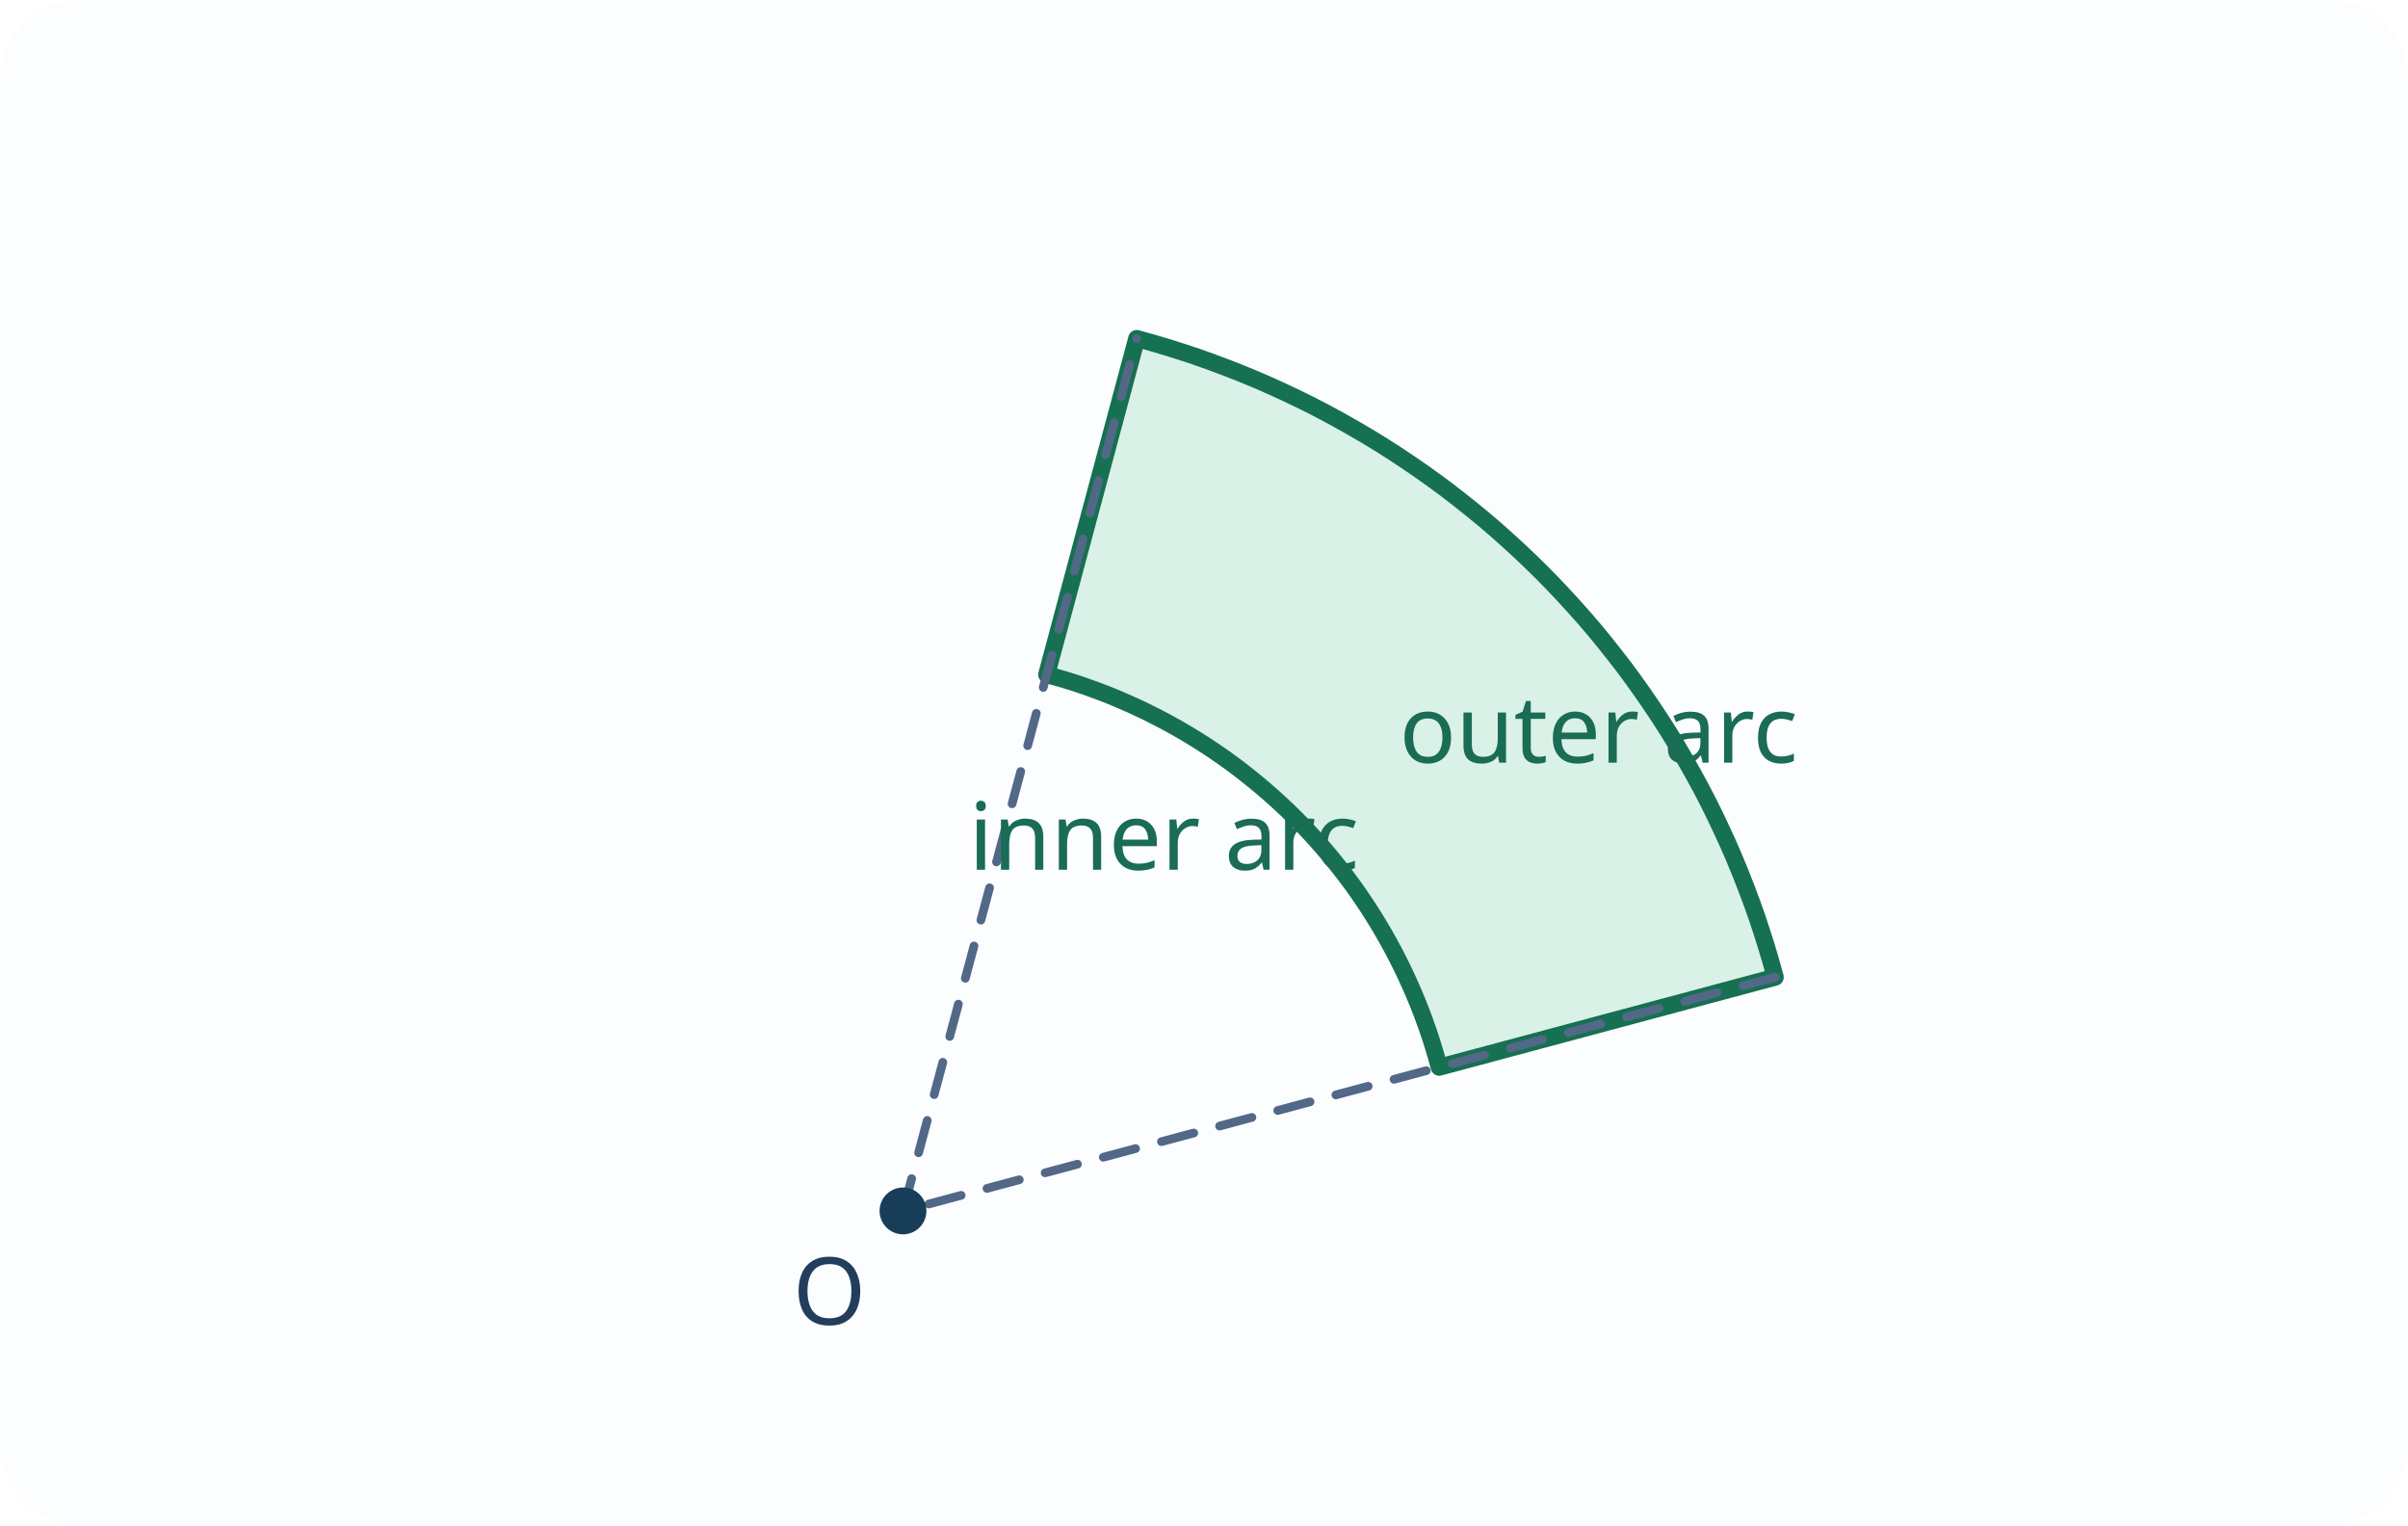
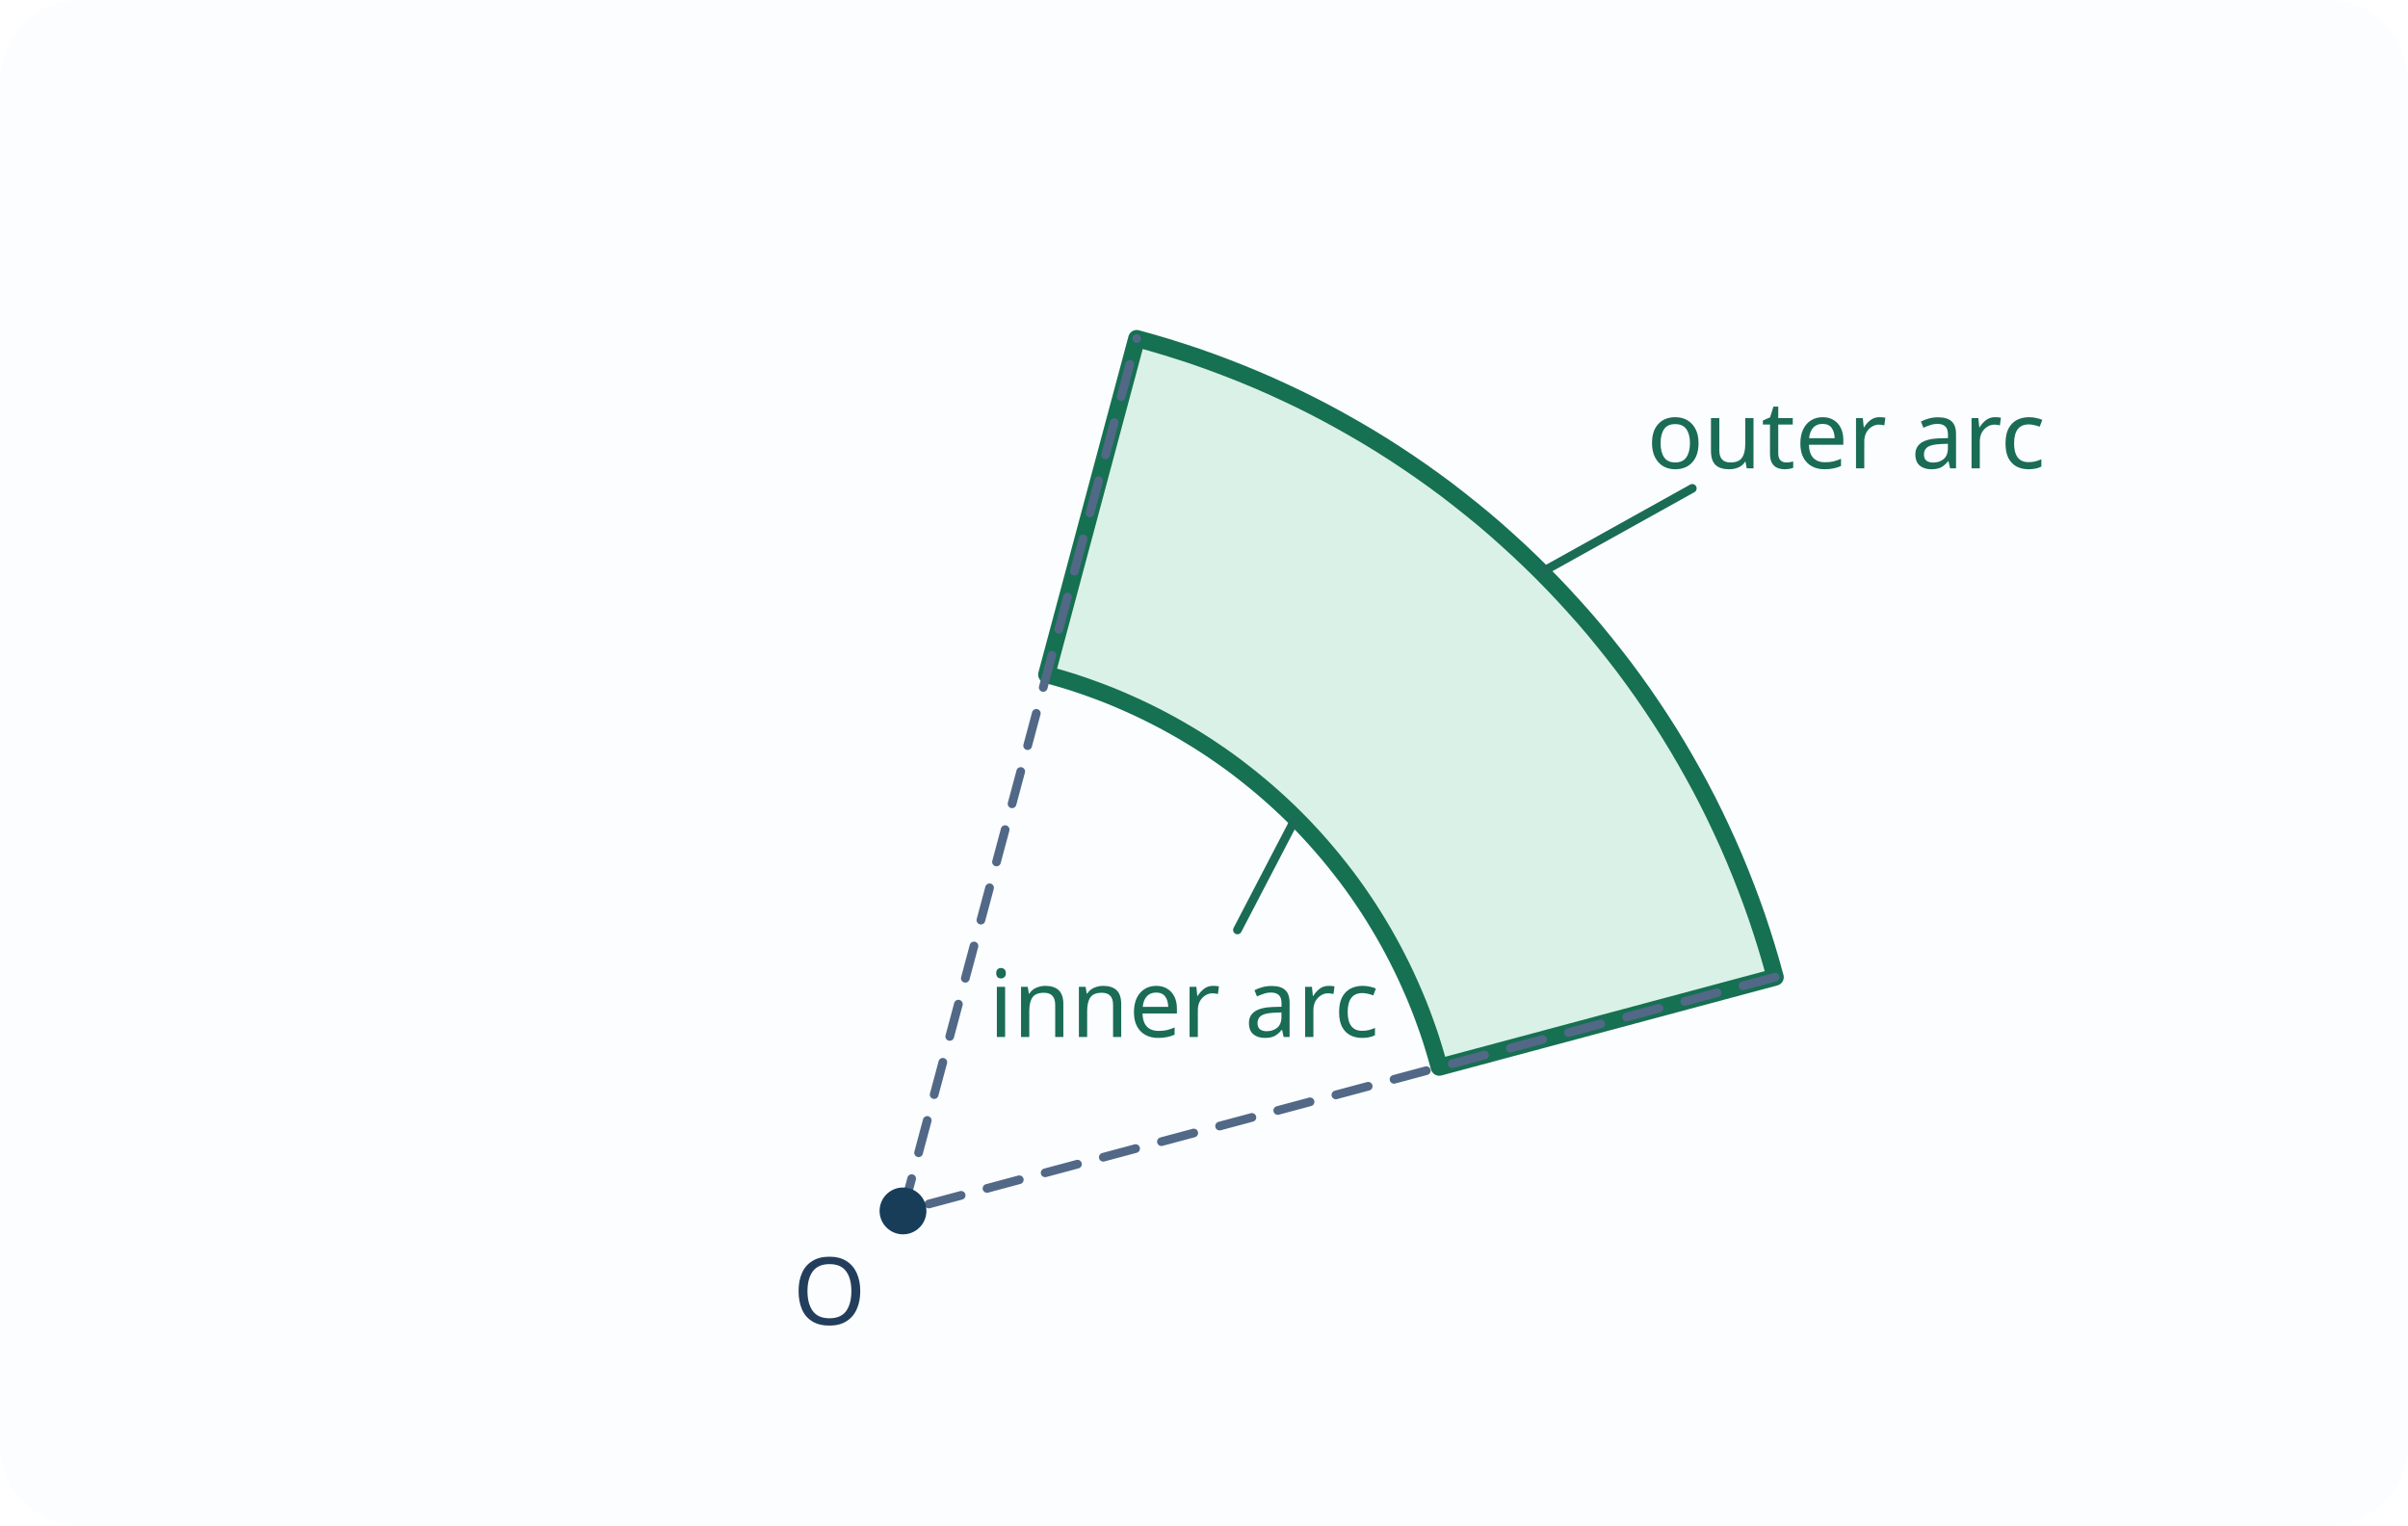
<svg xmlns="http://www.w3.org/2000/svg" viewBox="0 0 360 228" role="img" aria-labelledby="t">
  <rect width="360" height="228" rx="12" fill="#fbfdff" />
  <g stroke-linejoin="round" stroke-linecap="round">
    <path d="M265.40 146.06 L264.77 143.79 L264.10 141.53 L263.39 139.28 L262.65 137.05 L261.86 134.83 L261.03 132.62 L260.17 130.43 L259.27 128.25 L258.33 126.09 L257.35 123.95 L256.34 121.82 L255.29 119.71 L254.20 117.62 L253.07 115.55 L251.91 113.50 L250.72 111.47 L249.49 109.46 L248.22 107.47 L246.92 105.51 L245.59 103.57 L244.22 101.65 L242.82 99.75 L241.38 97.89 L239.91 96.04 L238.42 94.22 L236.89 92.43 L235.32 90.67 L233.73 88.93 L232.11 87.22 L230.46 85.54 L228.78 83.89 L227.07 82.27 L225.33 80.68 L223.57 79.11 L221.78 77.58 L219.96 76.09 L218.11 74.62 L216.25 73.18 L214.35 71.78 L212.43 70.41 L210.49 69.08 L208.53 67.78 L206.54 66.51 L204.53 65.28 L202.50 64.09 L200.45 62.93 L198.38 61.80 L196.29 60.71 L194.18 59.66 L192.05 58.65 L189.91 57.67 L187.75 56.73 L185.57 55.83 L183.38 54.97 L181.17 54.14 L178.95 53.35 L176.72 52.61 L174.47 51.90 L172.21 51.23 L169.94 50.60 L156.48 100.83 L157.88 101.22 L159.27 101.63 L160.65 102.06 L162.02 102.52 L163.39 103.01 L164.74 103.51 L166.09 104.04 L167.43 104.60 L168.76 105.18 L170.08 105.78 L171.38 106.40 L172.68 107.05 L173.97 107.72 L175.24 108.41 L176.50 109.12 L177.75 109.86 L178.98 110.61 L180.21 111.39 L181.41 112.19 L182.61 113.01 L183.79 113.85 L184.95 114.71 L186.10 115.60 L187.23 116.50 L188.35 117.42 L189.45 118.36 L190.54 119.32 L191.61 120.30 L192.66 121.29 L193.69 122.31 L194.71 123.34 L195.70 124.39 L196.68 125.46 L197.64 126.55 L198.58 127.65 L199.50 128.77 L200.40 129.90 L201.29 131.05 L202.15 132.21 L202.99 133.39 L203.81 134.59 L204.61 135.79 L205.39 137.02 L206.14 138.25 L206.88 139.50 L207.59 140.76 L208.28 142.03 L208.95 143.32 L209.60 144.62 L210.22 145.92 L210.82 147.24 L211.40 148.57 L211.96 149.91 L212.49 151.26 L212.99 152.61 L213.48 153.98 L213.94 155.35 L214.37 156.73 L214.78 158.12 L215.17 159.52Z" fill="#daf1e7" stroke="#167052" stroke-width="2.55" />
    <path d="M265.40 146.06 L135.00 181.00 L169.94 50.60" fill="none" stroke="#526887" stroke-width="1.3" stroke-dasharray="5 4" />
+     <path d="M253 73L230.46 85.54M185 139L193.69 122.31" fill="none" stroke="#1a6c55" stroke-width="1.3" />
    <circle cx="135.00" cy="181.00" r="3.5" fill="#173d59" />
    <text x="124.00" y="198.00" fill="#233e5c" font-family="system-ui, sans-serif" font-size="14" text-anchor="middle">O</text>
-     <text x="239.00" y="114.00" fill="#1a6c55" font-family="system-ui, sans-serif" font-size="14" text-anchor="middle">outer arc</text>
-     <text x="174.00" y="130.00" fill="#1a6c55" font-family="system-ui, sans-serif" font-size="14" text-anchor="middle">inner arc</text>
+     <text x="276.00" y="70.00" fill="#1a6c55" font-family="system-ui, sans-serif" font-size="14" text-anchor="middle">outer arc</text>
+     <text x="177.00" y="155.00" fill="#1a6c55" font-family="system-ui, sans-serif" font-size="14" text-anchor="middle">inner arc</text>
  </g>
</svg>
